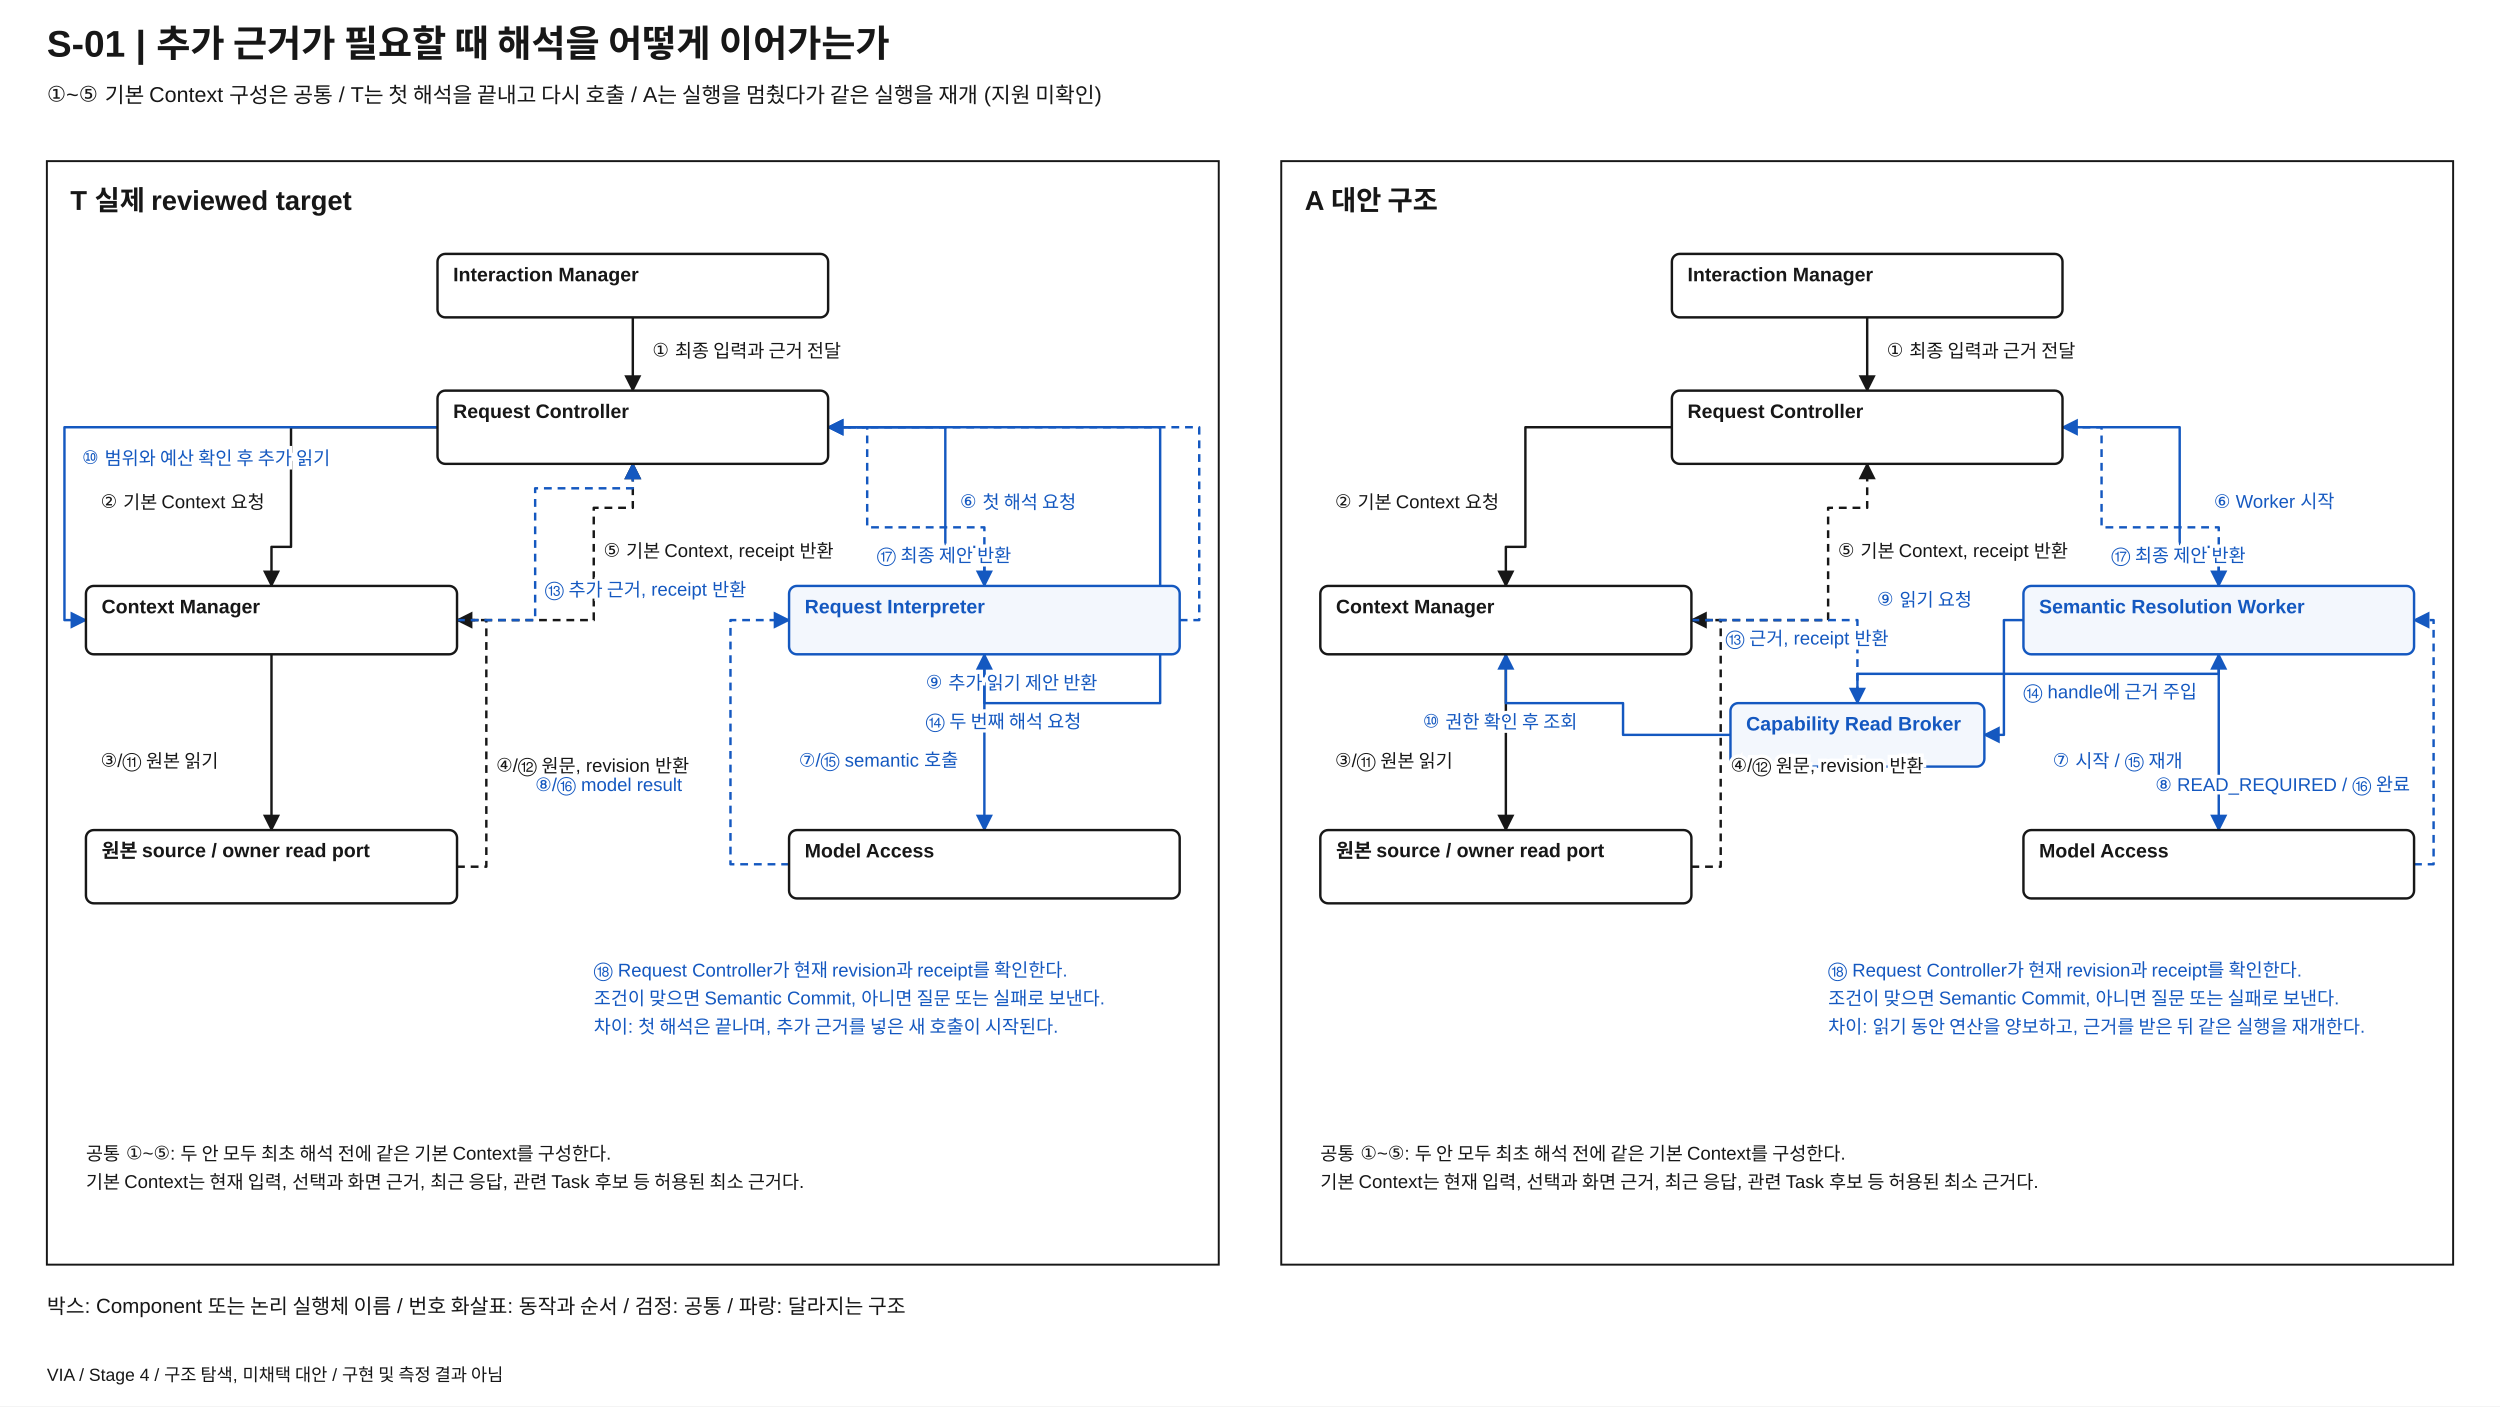
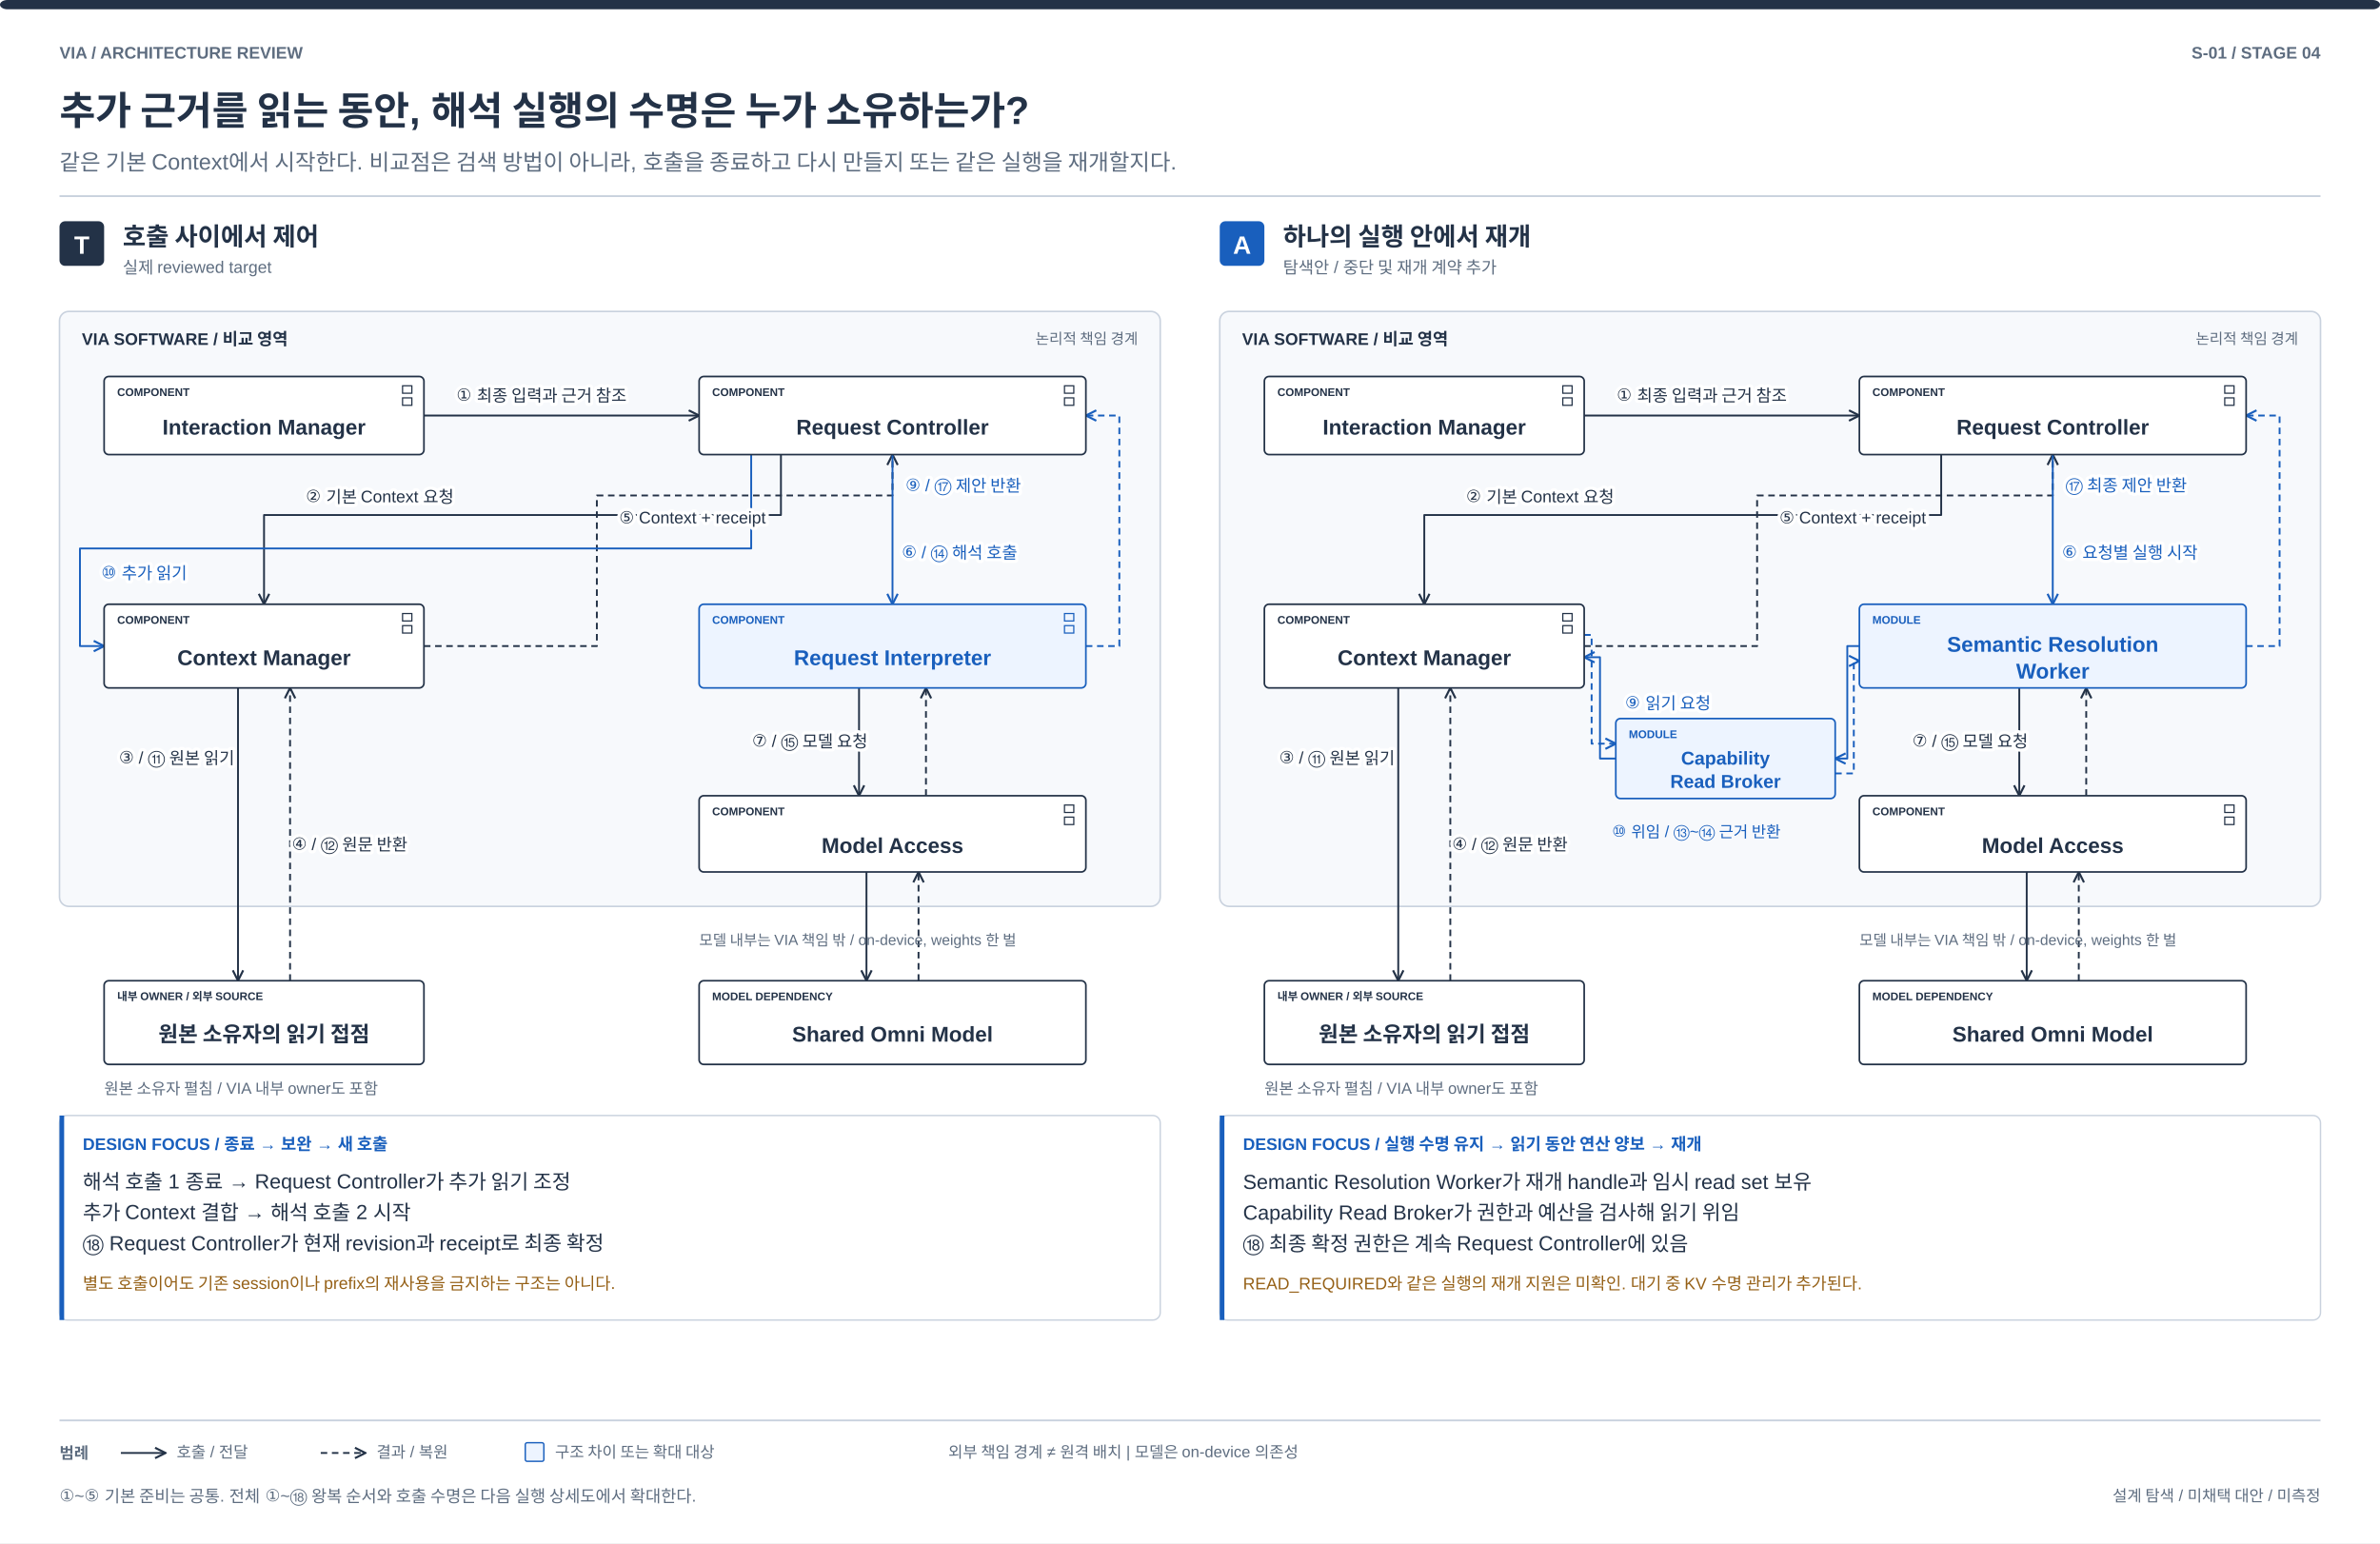
- <svg xmlns="http://www.w3.org/2000/svg" width="2560" height="1440" viewBox="0 0 2560 1440" role="img" aria-labelledby="title desc">
+ <svg xmlns="http://www.w3.org/2000/svg" width="2560" height="1660" viewBox="0 0 2560 1660" role="img" aria-labelledby="title">
  <defs>
-     <marker id="k" viewBox="0 0 10 10" refX="9" refY="5" markerWidth="7" markerHeight="7" orient="auto">
-       <path d="M0 0L10 5L0 10Z" fill="#171717" />
+     <marker id="a233247" viewBox="0 0 10 10" refX="9" refY="5" markerWidth="7" markerHeight="7" orient="auto-start-reverse">
+       <path d="M1 1L9 5L1 9" fill="none" stroke="#233247" stroke-width="1.6" />
    </marker>
-     <marker id="b" viewBox="0 0 10 10" refX="9" refY="5" markerWidth="7" markerHeight="7" orient="auto">
-       <path d="M0 0L10 5L0 10Z" fill="#1458C0" />
+     <marker id="a195FBD" viewBox="0 0 10 10" refX="9" refY="5" markerWidth="7" markerHeight="7" orient="auto-start-reverse">
+       <path d="M1 1L9 5L1 9" fill="none" stroke="#195FBD" stroke-width="1.6" />
    </marker>
  </defs>
-   <rect width="2560" height="1440" fill="white" />
+   <rect width="2560" height="1660" fill="white" />
  <g font-family="Arial, Apple SD Gothic Neo, Malgun Gothic, sans-serif">
-     <g id="panel0">
-       <rect x="48" y="165" width="1200" height="1130" rx="0" fill="#FFFFFF" stroke="#171717" stroke-width="2" />
-     </g>
-     <g id="panel1">
-       <rect x="1312" y="165" width="1200" height="1130" rx="0" fill="#FFFFFF" stroke="#171717" stroke-width="2" />
-     </g>
-     <polyline id="0-edge-input" points="648.0,325 648.0,400" fill="none" stroke="#171717" stroke-width="2.5" stroke-linejoin="round" marker-end="url(#k)" />
-     <polyline id="0-edge-base-request" points="448,437.5 298,437.5 298,560 278,560 278.0,600" fill="none" stroke="#171717" stroke-width="2.5" stroke-linejoin="round" marker-end="url(#k)" />
-     <polyline id="0-edge-source-read" points="278.0,670 278.0,850" fill="none" stroke="#171717" stroke-width="2.5" stroke-linejoin="round" marker-end="url(#k)" />
-     <polyline id="0-edge-source-return" points="468,887.5 498,887.5 498,635 468,635.0" fill="none" stroke="#171717" stroke-width="2.5" stroke-linejoin="round" marker-end="url(#k)" stroke-dasharray="8 6" />
-     <polyline id="0-edge-base-return" points="468,635.0 608,635 608,520 648,520 648.0,475" fill="none" stroke="#171717" stroke-width="2.5" stroke-linejoin="round" marker-end="url(#k)" stroke-dasharray="8 6" />
-     <polyline id="1-edge-input" points="1912.0,325 1912.0,400" fill="none" stroke="#171717" stroke-width="2.5" stroke-linejoin="round" marker-end="url(#k)" />
-     <polyline id="1-edge-base-request" points="1712,437.5 1562,437.5 1562,560 1542,560 1542.0,600" fill="none" stroke="#171717" stroke-width="2.5" stroke-linejoin="round" marker-end="url(#k)" />
-     <polyline id="1-edge-source-read" points="1542.0,670 1542.0,850" fill="none" stroke="#171717" stroke-width="2.5" stroke-linejoin="round" marker-end="url(#k)" />
-     <polyline id="1-edge-source-return" points="1732,887.5 1762,887.5 1762,635 1732,635.0" fill="none" stroke="#171717" stroke-width="2.5" stroke-linejoin="round" marker-end="url(#k)" stroke-dasharray="8 6" />
-     <polyline id="1-edge-base-return" points="1732,635.0 1872,635 1872,520 1912,520 1912.0,475" fill="none" stroke="#171717" stroke-width="2.5" stroke-linejoin="round" marker-end="url(#k)" stroke-dasharray="8 6" />
-     <polyline id="0-edge-first-call" points="848,437.5 968,437.5 968,560 1008,560 1008.0,600" fill="none" stroke="#1458C0" stroke-width="2.5" stroke-linejoin="round" marker-end="url(#b)" />
-     <polyline id="0-edge-model-call" points="1008.0,670 1008.0,850" fill="none" stroke="#1458C0" stroke-width="2.5" stroke-linejoin="round" marker-end="url(#b)" />
-     <polyline id="0-edge-model-return" points="808,885.0 748,885 748,635 808,635.0" fill="none" stroke="#1458C0" stroke-width="2.5" stroke-linejoin="round" marker-end="url(#b)" stroke-dasharray="8 6" />
-     <polyline id="0-edge-intermediate" points="1208,635.0 1228,635 1228,437.5 848,437.5" fill="none" stroke="#1458C0" stroke-width="2.5" stroke-linejoin="round" marker-end="url(#b)" stroke-dasharray="8 6" />
-     <polyline id="0-edge-extra-read" points="448,437.5 66,437.5 66,635 88,635.0" fill="none" stroke="#1458C0" stroke-width="2.5" stroke-linejoin="round" marker-end="url(#b)" />
-     <polyline id="0-edge-extra-return" points="468,635.0 548,635 548,500 648,500 648.0,475" fill="none" stroke="#1458C0" stroke-width="2.5" stroke-linejoin="round" marker-end="url(#b)" stroke-dasharray="8 6" />
-     <polyline id="0-edge-second-call" points="848,437.5 1188,437.5 1188,720 1008,720 1008.0,670" fill="none" stroke="#1458C0" stroke-width="2.5" stroke-linejoin="round" marker-end="url(#b)" />
-     <polyline id="0-edge-final" points="1008.0,600 1008,540 888,540 888,437.5 848,437.5" fill="none" stroke="#1458C0" stroke-width="2.5" stroke-linejoin="round" marker-end="url(#b)" stroke-dasharray="8 6" />
-     <polyline id="1-edge-start" points="2112,437.5 2232,437.5 2232,560 2272,560 2272.0,600" fill="none" stroke="#1458C0" stroke-width="2.5" stroke-linejoin="round" marker-end="url(#b)" />
-     <polyline id="1-edge-model-call" points="2272.0,670 2272.0,850" fill="none" stroke="#1458C0" stroke-width="2.5" stroke-linejoin="round" marker-end="url(#b)" />
-     <polyline id="1-edge-model-return" points="2472,885.0 2492,885 2492,635 2472,635.0" fill="none" stroke="#1458C0" stroke-width="2.5" stroke-linejoin="round" marker-end="url(#b)" stroke-dasharray="8 6" />
-     <polyline id="1-edge-read-request" points="2072,635.0 2052,635 2052,752.5 2032,752.5" fill="none" stroke="#1458C0" stroke-width="2.5" stroke-linejoin="round" marker-end="url(#b)" />
-     <polyline id="1-edge-broker-request" points="1772,752.5 1662,752.5 1662,720 1542,720 1542.0,670" fill="none" stroke="#1458C0" stroke-width="2.5" stroke-linejoin="round" marker-end="url(#b)" />
-     <polyline id="1-edge-broker-return" points="1732,635.0 1902,635 1902.0,720" fill="none" stroke="#1458C0" stroke-width="2.5" stroke-linejoin="round" marker-end="url(#b)" stroke-dasharray="8 6" />
-     <polyline id="1-edge-resume" points="1902.0,720 1902,690 2272,690 2272.0,670" fill="none" stroke="#1458C0" stroke-width="2.5" stroke-linejoin="round" marker-end="url(#b)" />
-     <polyline id="1-edge-final" points="2272.0,600 2272,540 2152,540 2152,437.5 2112,437.5" fill="none" stroke="#1458C0" stroke-width="2.5" stroke-linejoin="round" marker-end="url(#b)" stroke-dasharray="8 6" />
-     <g id="0-im">
-       <rect x="448" y="260" width="400" height="65" rx="8" fill="#FFFFFF" stroke="#171717" stroke-width="2.5" />
-       <text x="464" y="288" font-size="20" font-weight="700" fill="#171717">Interaction Manager</text>
-     </g>
-     <g id="0-rc">
-       <rect x="448" y="400" width="400" height="75" rx="8" fill="#FFFFFF" stroke="#171717" stroke-width="2.5" />
-       <text x="464" y="428" font-size="20" font-weight="700" fill="#171717">Request Controller</text>
-     </g>
-     <g id="0-cm">
-       <rect x="88" y="600" width="380" height="70" rx="8" fill="#FFFFFF" stroke="#171717" stroke-width="2.5" />
-       <text x="104" y="628" font-size="20" font-weight="700" fill="#171717">Context Manager</text>
-     </g>
-     <g id="0-src">
-       <rect x="88" y="850" width="380" height="75" rx="8" fill="#FFFFFF" stroke="#171717" stroke-width="2.5" />
-       <text x="104" y="878" font-size="20" font-weight="700" fill="#171717">원본 source / owner read port</text>
-     </g>
-     <g id="0-ma">
-       <rect x="808" y="850" width="400" height="70" rx="8" fill="#FFFFFF" stroke="#171717" stroke-width="2.5" />
-       <text x="824" y="878" font-size="20" font-weight="700" fill="#171717">Model Access</text>
-     </g>
-     <g id="1-im">
-       <rect x="1712" y="260" width="400" height="65" rx="8" fill="#FFFFFF" stroke="#171717" stroke-width="2.5" />
-       <text x="1728" y="288" font-size="20" font-weight="700" fill="#171717">Interaction Manager</text>
-     </g>
-     <g id="1-rc">
-       <rect x="1712" y="400" width="400" height="75" rx="8" fill="#FFFFFF" stroke="#171717" stroke-width="2.5" />
-       <text x="1728" y="428" font-size="20" font-weight="700" fill="#171717">Request Controller</text>
-     </g>
-     <g id="1-cm">
-       <rect x="1352" y="600" width="380" height="70" rx="8" fill="#FFFFFF" stroke="#171717" stroke-width="2.5" />
-       <text x="1368" y="628" font-size="20" font-weight="700" fill="#171717">Context Manager</text>
-     </g>
-     <g id="1-src">
-       <rect x="1352" y="850" width="380" height="75" rx="8" fill="#FFFFFF" stroke="#171717" stroke-width="2.5" />
-       <text x="1368" y="878" font-size="20" font-weight="700" fill="#171717">원본 source / owner read port</text>
-     </g>
-     <g id="1-ma">
-       <rect x="2072" y="850" width="400" height="70" rx="8" fill="#FFFFFF" stroke="#171717" stroke-width="2.5" />
-       <text x="2088" y="878" font-size="20" font-weight="700" fill="#171717">Model Access</text>
-     </g>
-     <g id="0-executor">
-       <rect x="808" y="600" width="400" height="70" rx="8" fill="#F3F7FD" stroke="#1458C0" stroke-width="2.5" />
-       <text x="824" y="628" font-size="20" font-weight="700" fill="#1458C0">Request Interpreter</text>
-     </g>
-     <g id="1-executor">
-       <rect x="2072" y="600" width="400" height="70" rx="8" fill="#F3F7FD" stroke="#1458C0" stroke-width="2.5" />
-       <text x="2088" y="628" font-size="20" font-weight="700" fill="#1458C0">Semantic Resolution Worker</text>
-     </g>
-     <g id="1-broker">
-       <rect x="1772" y="720" width="260" height="65" rx="8" fill="#F3F7FD" stroke="#1458C0" stroke-width="2.5" />
-       <text x="1788" y="748" font-size="20" font-weight="700" fill="#1458C0">Capability Read Broker</text>
-     </g>
-     <text x="668" y="365" font-size="19" fill="#171717" stroke="white" stroke-width="7" paint-order="stroke">① 최종 입력과 근거 전달</text>
-     <text x="103" y="520" font-size="19" fill="#171717" stroke="white" stroke-width="7" paint-order="stroke">② 기본 Context 요청</text>
-     <text x="103" y="785" font-size="19" fill="#171717" stroke="white" stroke-width="7" paint-order="stroke">③/⑪ 원본 읽기</text>
-     <text x="508" y="790" font-size="19" fill="#171717" stroke="white" stroke-width="7" paint-order="stroke">④/⑫ 원문, revision 반환</text>
-     <text x="618" y="570" font-size="19" fill="#171717" stroke="white" stroke-width="7" paint-order="stroke">⑤ 기본 Context, receipt 반환</text>
-     <text x="1932" y="365" font-size="19" fill="#171717" stroke="white" stroke-width="7" paint-order="stroke">① 최종 입력과 근거 전달</text>
-     <text x="1367" y="520" font-size="19" fill="#171717" stroke="white" stroke-width="7" paint-order="stroke">② 기본 Context 요청</text>
-     <text x="1367" y="785" font-size="19" fill="#171717" stroke="white" stroke-width="7" paint-order="stroke">③/⑪ 원본 읽기</text>
-     <text x="1772" y="790" font-size="19" fill="#171717" stroke="white" stroke-width="7" paint-order="stroke">④/⑫ 원문, revision 반환</text>
-     <text x="1882" y="570" font-size="19" fill="#171717" stroke="white" stroke-width="7" paint-order="stroke">⑤ 기본 Context, receipt 반환</text>
-     <text x="983" y="520" font-size="19" fill="#1458C0" stroke="white" stroke-width="7" paint-order="stroke">⑥ 첫 해석 요청</text>
-     <text x="818" y="785" font-size="19" fill="#1458C0" stroke="white" stroke-width="7" paint-order="stroke">⑦/⑮ semantic 호출</text>
-     <text x="548" y="810" font-size="19" fill="#1458C0" stroke="white" stroke-width="7" paint-order="stroke">⑧/⑯ model result</text>
-     <text x="948" y="705" font-size="19" fill="#1458C0" stroke="white" stroke-width="7" paint-order="stroke">⑨ 추가 읽기 제안 반환</text>
-     <text x="84" y="475" font-size="19" fill="#1458C0" stroke="white" stroke-width="7" paint-order="stroke">⑩ 범위와 예산 확인 후 추가 읽기</text>
-     <text x="558" y="610" font-size="19" fill="#1458C0" stroke="white" stroke-width="7" paint-order="stroke">⑬ 추가 근거, receipt 반환</text>
-     <text x="948" y="745" font-size="19" fill="#1458C0" stroke="white" stroke-width="7" paint-order="stroke">⑭ 두 번째 해석 요청</text>
-     <text x="898" y="575" font-size="19" fill="#1458C0" stroke="white" stroke-width="7" paint-order="stroke">⑰ 최종 제안 반환</text>
-     <text x="2267" y="520" font-size="19" fill="#1458C0" stroke="white" stroke-width="7" paint-order="stroke">⑥ Worker 시작</text>
-     <text x="2102" y="785" font-size="19" fill="#1458C0" stroke="white" stroke-width="7" paint-order="stroke">⑦ 시작 / ⑮ 재개</text>
-     <text x="2207" y="810" font-size="19" fill="#1458C0" stroke="white" stroke-width="7" paint-order="stroke">⑧ READ_REQUIRED / ⑯ 완료</text>
-     <text x="1922" y="620" font-size="19" fill="#1458C0" stroke="white" stroke-width="7" paint-order="stroke">⑨ 읽기 요청</text>
-     <text x="1457" y="745" font-size="19" fill="#1458C0" stroke="white" stroke-width="7" paint-order="stroke">⑩ 권한 확인 후 조회</text>
-     <text x="1767" y="660" font-size="19" fill="#1458C0" stroke="white" stroke-width="7" paint-order="stroke">⑬ 근거, receipt 반환</text>
-     <text x="2072" y="715" font-size="19" fill="#1458C0" stroke="white" stroke-width="7" paint-order="stroke">⑭ handle에 근거 주입</text>
-     <text x="2162" y="575" font-size="19" fill="#1458C0" stroke="white" stroke-width="7" paint-order="stroke">⑰ 최종 제안 반환</text>
-     <text x="48" y="58" font-size="38" font-weight="700" fill="#171717">S-01  |  추가 근거가 필요할 때 해석을 어떻게 이어가는가</text>
-     <text x="48" y="104" font-size="22" font-weight="400" fill="#171717">①~⑤ 기본 Context 구성은 공통 / T는 첫 해석을 끝내고 다시 호출 / A는 실행을 멈췄다가 같은 실행을 재개 (지원 미확인)</text>
-     <text x="48" y="1414" font-size="18" font-weight="400" fill="#171717">VIA / Stage 4 / 구조 탐색, 미채택 대안 / 구현 및 측정 결과 아님</text>
-     <text x="72" y="215" font-size="28" font-weight="700" fill="#171717">T  실제 reviewed target</text>
-     <text x="1336" y="215" font-size="28" font-weight="700" fill="#171717">A  대안 구조</text>
-     <text x="48" y="1345" font-size="21" font-weight="400" fill="#171717">박스: Component 또는 논리 실행체 이름 / 번호 화살표: 동작과 순서 / 검정: 공통 / 파랑: 달라지는 구조</text>
-     <text x="88" y="1188" font-size="19" font-weight="400" fill="#171717">공통 ①~⑤: 두 안 모두 최초 해석 전에 같은 기본 Context를 구성한다.</text>
-     <text x="88" y="1217" font-size="19" font-weight="400" fill="#171717">기본 Context는 현재 입력, 선택과 화면 근거, 최근 응답, 관련 Task 후보 등 허용된 최소 근거다.</text>
-     <text x="1352" y="1188" font-size="19" font-weight="400" fill="#171717">공통 ①~⑤: 두 안 모두 최초 해석 전에 같은 기본 Context를 구성한다.</text>
-     <text x="1352" y="1217" font-size="19" font-weight="400" fill="#171717">기본 Context는 현재 입력, 선택과 화면 근거, 최근 응답, 관련 Task 후보 등 허용된 최소 근거다.</text>
-     <text x="608" y="1000" font-size="19" font-weight="400" fill="#1458C0">⑱ Request Controller가 현재 revision과 receipt를 확인한다.</text>
-     <text x="608" y="1029" font-size="19" font-weight="400" fill="#1458C0">조건이 맞으면 Semantic Commit, 아니면 질문 또는 실패로 보낸다.</text>
-     <text x="608" y="1058" font-size="19" font-weight="400" fill="#1458C0">차이: 첫 해석은 끝나며, 추가 근거를 넣은 새 호출이 시작된다.</text>
-     <text x="1872" y="1000" font-size="19" font-weight="400" fill="#1458C0">⑱ Request Controller가 현재 revision과 receipt를 확인한다.</text>
-     <text x="1872" y="1029" font-size="19" font-weight="400" fill="#1458C0">조건이 맞으면 Semantic Commit, 아니면 질문 또는 실패로 보낸다.</text>
-     <text x="1872" y="1058" font-size="19" font-weight="400" fill="#1458C0">차이: 읽기 동안 연산을 양보하고, 근거를 받은 뒤 같은 실행을 재개한다.</text>
+     <rect id="e1" x="0" y="0" width="2560" height="10" rx="8" fill="#233247" stroke="none" stroke-width="1.5" />
+     <rect id="e7" x="64" y="238" width="48" height="48" rx="6" fill="#233247" stroke="none" stroke-width="1.5" />
+     <rect id="0-via" x="64" y="335" width="1184" height="640" rx="10" fill="#F7F9FC" stroke="#C9D2DE" stroke-width="1.7" />
+     <rect id="e44" x="64" y="1200" width="1184" height="220" rx="8" fill="white" stroke="#C9D2DE" stroke-width="1.5" />
+     <rect id="e45" x="64" y="1200" width="5" height="220" rx="0" fill="#195FBD" stroke="none" stroke-width="1.5" />
+     <rect id="e49" x="1312" y="238" width="48" height="48" rx="6" fill="#195FBD" stroke="none" stroke-width="1.5" />
+     <rect id="1-via" x="1312" y="335" width="1184" height="640" rx="10" fill="#F7F9FC" stroke="#C9D2DE" stroke-width="1.7" />
+     <rect id="e91" x="1312" y="1200" width="1184" height="220" rx="8" fill="white" stroke="#C9D2DE" stroke-width="1.5" />
+     <rect id="e92" x="1312" y="1200" width="5" height="220" rx="0" fill="#195FBD" stroke="none" stroke-width="1.5" />
+     <rect id="e102" x="565" y="1552" width="20" height="20" rx="2" fill="#EDF4FF" stroke="#195FBD" stroke-width="1.5" />
+     <polyline id="e6" points="64,211 2496,211" fill="none" stroke="#C9D2DE" stroke-width="2" stroke-linejoin="round" />
+     <polyline id="e20" points="456,447.0 752,447.0" fill="none" stroke="#233247" stroke-width="2" stroke-linejoin="round" marker-end="url(#a233247)" />
+     <polyline id="e22" points="840.0,489 840,554 284,554 284.0,650" fill="none" stroke="#233247" stroke-width="2" stroke-linejoin="round" marker-end="url(#a233247)" />
+     <polyline id="e24" points="456,695.0 642,695 642,533 960,533 960.0,489" fill="none" stroke="#233247" stroke-width="2" stroke-linejoin="round" stroke-dasharray="7 5" marker-end="url(#a233247)" />
+     <polyline id="e26" points="960.0,489 960.0,650" fill="none" stroke="#195FBD" stroke-width="2" stroke-linejoin="round" marker-end="url(#a195FBD)" />
+     <polyline id="e28" points="1168,695.0 1204,695 1204,447 1168,447.0" fill="none" stroke="#195FBD" stroke-width="2" stroke-linejoin="round" stroke-dasharray="7 5" marker-end="url(#a195FBD)" />
+     <polyline id="e30" points="924.0,740 924.0,856" fill="none" stroke="#233247" stroke-width="2" stroke-linejoin="round" marker-end="url(#a233247)" />
+     <polyline id="e32" points="996.0,856 996.0,740" fill="none" stroke="#233247" stroke-width="2" stroke-linejoin="round" stroke-dasharray="7 5" marker-end="url(#a233247)" />
+     <polyline id="e35" points="256.0,740 256.0,1055" fill="none" stroke="#233247" stroke-width="2" stroke-linejoin="round" marker-end="url(#a233247)" />
+     <polyline id="e37" points="312.0,1055 312.0,740" fill="none" stroke="#233247" stroke-width="2" stroke-linejoin="round" stroke-dasharray="7 5" marker-end="url(#a233247)" />
+     <polyline id="e39" points="932.0,938 932.0,1055" fill="none" stroke="#233247" stroke-width="2" stroke-linejoin="round" marker-end="url(#a233247)" />
+     <polyline id="e40" points="988.0,1055 988.0,938" fill="none" stroke="#233247" stroke-width="2" stroke-linejoin="round" stroke-dasharray="7 5" marker-end="url(#a233247)" />
+     <polyline id="e42" points="808.0,489 808,590 86,590 86,695 112,695.0" fill="none" stroke="#195FBD" stroke-width="2" stroke-linejoin="round" marker-end="url(#a195FBD)" />
+     <polyline id="e62" points="1704,447.0 2000,447.0" fill="none" stroke="#233247" stroke-width="2" stroke-linejoin="round" marker-end="url(#a233247)" />
+     <polyline id="e64" points="2088.0,489 2088,554 1532,554 1532.0,650" fill="none" stroke="#233247" stroke-width="2" stroke-linejoin="round" marker-end="url(#a233247)" />
+     <polyline id="e66" points="1704,695.0 1890,695 1890,533 2208,533 2208.0,489" fill="none" stroke="#233247" stroke-width="2" stroke-linejoin="round" stroke-dasharray="7 5" marker-end="url(#a233247)" />
+     <polyline id="e68" points="2208.0,489 2208.0,650" fill="none" stroke="#195FBD" stroke-width="2" stroke-linejoin="round" marker-end="url(#a195FBD)" />
+     <polyline id="e70" points="2416,695.0 2452,695 2452,447 2416,447.0" fill="none" stroke="#195FBD" stroke-width="2" stroke-linejoin="round" stroke-dasharray="7 5" marker-end="url(#a195FBD)" />
+     <polyline id="e72" points="2172.0,740 2172.0,856" fill="none" stroke="#233247" stroke-width="2" stroke-linejoin="round" marker-end="url(#a233247)" />
+     <polyline id="e74" points="2244.0,856 2244.0,740" fill="none" stroke="#233247" stroke-width="2" stroke-linejoin="round" stroke-dasharray="7 5" marker-end="url(#a233247)" />
+     <polyline id="e77" points="1504.0,740 1504.0,1055" fill="none" stroke="#233247" stroke-width="2" stroke-linejoin="round" marker-end="url(#a233247)" />
+     <polyline id="e79" points="1560.0,1055 1560.0,740" fill="none" stroke="#233247" stroke-width="2" stroke-linejoin="round" stroke-dasharray="7 5" marker-end="url(#a233247)" />
+     <polyline id="e81" points="2180.0,938 2180.0,1055" fill="none" stroke="#233247" stroke-width="2" stroke-linejoin="round" marker-end="url(#a233247)" />
+     <polyline id="e82" points="2236.0,1055 2236.0,938" fill="none" stroke="#233247" stroke-width="2" stroke-linejoin="round" stroke-dasharray="7 5" marker-end="url(#a233247)" />
+     <polyline id="e85" points="2000,695.0 1987,695 1987,816 1974,816.0" fill="none" stroke="#195FBD" stroke-width="2" stroke-linejoin="round" marker-end="url(#a195FBD)" />
+     <polyline id="e87" points="1738,816.0 1721,816 1721,707 1704,707.0" fill="none" stroke="#195FBD" stroke-width="2" stroke-linejoin="round" marker-end="url(#a195FBD)" />
+     <polyline id="e88" points="1704,683.0 1712,683 1712,800 1738,800.0" fill="none" stroke="#195FBD" stroke-width="2" stroke-linejoin="round" stroke-dasharray="7 5" marker-end="url(#a195FBD)" />
+     <polyline id="e89" points="1974,832.0 1994,832 1994,711 2000,711.0" fill="none" stroke="#195FBD" stroke-width="2" stroke-linejoin="round" stroke-dasharray="7 5" marker-end="url(#a195FBD)" />
+     <polyline id="e96" points="64,1528 2496,1528" fill="none" stroke="#C9D2DE" stroke-width="2" stroke-linejoin="round" />
+     <polyline id="e98" points="130,1563 178,1563" fill="none" stroke="#233247" stroke-width="2" stroke-linejoin="round" marker-end="url(#a233247)" />
+     <polyline id="e100" points="345,1563 393,1563" fill="none" stroke="#233247" stroke-width="2" stroke-linejoin="round" stroke-dasharray="7 5" marker-end="url(#a233247)" />
+     <g id="0-im" data-node="true">
+       <rect x="112" y="405" width="344" height="84" rx="5" fill="white" stroke="#233247" stroke-width="1.8" />
+       <text x="126" y="426.0" text-anchor="start" font-size="12" font-weight="700" fill="#233247">COMPONENT</text>
+       <path d="M433 415h10v8h-10z M433 428h10v8h-10z" fill="white" stroke="#233247" stroke-width="1.3" />
+       <text x="284.0" y="467.5" text-anchor="middle" font-size="23" font-weight="700" fill="#233247">Interaction Manager</text>
+     </g>
+     <g id="0-rc" data-node="true">
+       <rect x="752" y="405" width="416" height="84" rx="5" fill="white" stroke="#233247" stroke-width="1.8" />
+       <text x="766" y="426.0" text-anchor="start" font-size="12" font-weight="700" fill="#233247">COMPONENT</text>
+       <path d="M1145 415h10v8h-10z M1145 428h10v8h-10z" fill="white" stroke="#233247" stroke-width="1.3" />
+       <text x="960.0" y="467.5" text-anchor="middle" font-size="23" font-weight="700" fill="#233247">Request Controller</text>
+     </g>
+     <g id="0-cm" data-node="true">
+       <rect x="112" y="650" width="344" height="90" rx="5" fill="white" stroke="#233247" stroke-width="1.8" />
+       <text x="126" y="671.0" text-anchor="start" font-size="12" font-weight="700" fill="#233247">COMPONENT</text>
+       <path d="M433 660h10v8h-10z M433 673h10v8h-10z" fill="white" stroke="#233247" stroke-width="1.3" />
+       <text x="284.0" y="715.5" text-anchor="middle" font-size="23" font-weight="700" fill="#233247">Context Manager</text>
+     </g>
+     <g id="0-exec" data-node="true">
+       <rect x="752" y="650" width="416" height="90" rx="5" fill="#EDF4FF" stroke="#195FBD" stroke-width="1.8" />
+       <text x="766" y="671.0" text-anchor="start" font-size="12" font-weight="700" fill="#195FBD">COMPONENT</text>
+       <path d="M1145 660h10v8h-10z M1145 673h10v8h-10z" fill="#EDF4FF" stroke="#195FBD" stroke-width="1.3" />
+       <text x="960.0" y="715.5" text-anchor="middle" font-size="23" font-weight="700" fill="#195FBD">Request Interpreter</text>
+     </g>
+     <g id="0-ma" data-node="true">
+       <rect x="752" y="856" width="416" height="82" rx="5" fill="white" stroke="#233247" stroke-width="1.8" />
+       <text x="766" y="877.0" text-anchor="start" font-size="12" font-weight="700" fill="#233247">COMPONENT</text>
+       <path d="M1145 866h10v8h-10z M1145 879h10v8h-10z" fill="white" stroke="#233247" stroke-width="1.3" />
+       <text x="960.0" y="917.5" text-anchor="middle" font-size="23" font-weight="700" fill="#233247">Model Access</text>
+     </g>
+     <g id="0-source" data-node="true">
+       <rect x="112" y="1055" width="344" height="90" rx="5" fill="white" stroke="#233247" stroke-width="1.8" />
+       <text x="126" y="1076.0" text-anchor="start" font-size="12" font-weight="700" fill="#233247">내부 OWNER / 외부 SOURCE</text>
+       <text x="284.0" y="1120.5" text-anchor="middle" font-size="23" font-weight="700" fill="#233247">원본 소유자의 읽기 접점</text>
+     </g>
+     <g id="0-model" data-node="true">
+       <rect x="752" y="1055" width="416" height="90" rx="5" fill="white" stroke="#233247" stroke-width="1.8" />
+       <text x="766" y="1076.0" text-anchor="start" font-size="12" font-weight="700" fill="#233247">MODEL DEPENDENCY</text>
+       <text x="960.0" y="1120.5" text-anchor="middle" font-size="23" font-weight="700" fill="#233247">Shared Omni Model</text>
+     </g>
+     <g id="1-im" data-node="true">
+       <rect x="1360" y="405" width="344" height="84" rx="5" fill="white" stroke="#233247" stroke-width="1.8" />
+       <text x="1374" y="426.0" text-anchor="start" font-size="12" font-weight="700" fill="#233247">COMPONENT</text>
+       <path d="M1681 415h10v8h-10z M1681 428h10v8h-10z" fill="white" stroke="#233247" stroke-width="1.3" />
+       <text x="1532.0" y="467.5" text-anchor="middle" font-size="23" font-weight="700" fill="#233247">Interaction Manager</text>
+     </g>
+     <g id="1-rc" data-node="true">
+       <rect x="2000" y="405" width="416" height="84" rx="5" fill="white" stroke="#233247" stroke-width="1.8" />
+       <text x="2014" y="426.0" text-anchor="start" font-size="12" font-weight="700" fill="#233247">COMPONENT</text>
+       <path d="M2393 415h10v8h-10z M2393 428h10v8h-10z" fill="white" stroke="#233247" stroke-width="1.3" />
+       <text x="2208.0" y="467.5" text-anchor="middle" font-size="23" font-weight="700" fill="#233247">Request Controller</text>
+     </g>
+     <g id="1-cm" data-node="true">
+       <rect x="1360" y="650" width="344" height="90" rx="5" fill="white" stroke="#233247" stroke-width="1.8" />
+       <text x="1374" y="671.0" text-anchor="start" font-size="12" font-weight="700" fill="#233247">COMPONENT</text>
+       <path d="M1681 660h10v8h-10z M1681 673h10v8h-10z" fill="white" stroke="#233247" stroke-width="1.3" />
+       <text x="1532.0" y="715.5" text-anchor="middle" font-size="23" font-weight="700" fill="#233247">Context Manager</text>
+     </g>
+     <g id="1-exec" data-node="true">
+       <rect x="2000" y="650" width="416" height="90" rx="5" fill="#EDF4FF" stroke="#195FBD" stroke-width="1.8" />
+       <text x="2014" y="671.0" text-anchor="start" font-size="12" font-weight="700" fill="#195FBD">MODULE</text>
+       <text x="2208.0" y="701.125" text-anchor="middle" font-size="23" font-weight="700" fill="#195FBD">Semantic Resolution</text>
+       <text x="2208.0" y="729.875" text-anchor="middle" font-size="23" font-weight="700" fill="#195FBD">Worker</text>
+     </g>
+     <g id="1-ma" data-node="true">
+       <rect x="2000" y="856" width="416" height="82" rx="5" fill="white" stroke="#233247" stroke-width="1.8" />
+       <text x="2014" y="877.0" text-anchor="start" font-size="12" font-weight="700" fill="#233247">COMPONENT</text>
+       <path d="M2393 866h10v8h-10z M2393 879h10v8h-10z" fill="white" stroke="#233247" stroke-width="1.3" />
+       <text x="2208.0" y="917.5" text-anchor="middle" font-size="23" font-weight="700" fill="#233247">Model Access</text>
+     </g>
+     <g id="1-source" data-node="true">
+       <rect x="1360" y="1055" width="344" height="90" rx="5" fill="white" stroke="#233247" stroke-width="1.8" />
+       <text x="1374" y="1076.0" text-anchor="start" font-size="12" font-weight="700" fill="#233247">내부 OWNER / 외부 SOURCE</text>
+       <text x="1532.0" y="1120.5" text-anchor="middle" font-size="23" font-weight="700" fill="#233247">원본 소유자의 읽기 접점</text>
+     </g>
+     <g id="1-model" data-node="true">
+       <rect x="2000" y="1055" width="416" height="90" rx="5" fill="white" stroke="#233247" stroke-width="1.8" />
+       <text x="2014" y="1076.0" text-anchor="start" font-size="12" font-weight="700" fill="#233247">MODEL DEPENDENCY</text>
+       <text x="2208.0" y="1120.5" text-anchor="middle" font-size="23" font-weight="700" fill="#233247">Shared Omni Model</text>
+     </g>
+     <g id="1-broker" data-node="true">
+       <rect x="1738" y="773" width="236" height="86" rx="5" fill="#EDF4FF" stroke="#195FBD" stroke-width="1.8" />
+       <text x="1752" y="794.0" text-anchor="start" font-size="12" font-weight="700" fill="#195FBD">MODULE</text>
+       <text x="1856.0" y="822.5" text-anchor="middle" font-size="20" font-weight="700" fill="#195FBD">Capability</text>
+       <text x="1856.0" y="847.5" text-anchor="middle" font-size="20" font-weight="700" fill="#195FBD">Read Broker</text>
+     </g>
+     <g id="e2">
+       <text x="64" y="63.0" text-anchor="start" font-size="18" font-weight="700" fill="#5E6D80">VIA  /  ARCHITECTURE REVIEW</text>
+     </g>
+     <g id="e3">
+       <text x="2496" y="63.0" text-anchor="end" font-size="18" font-weight="700" fill="#5E6D80">S-01   /   STAGE 04</text>
+     </g>
+     <g id="e4">
+       <text x="64" y="134.0" text-anchor="start" font-size="42" font-weight="700" fill="#233247">추가 근거를 읽는 동안, 해석 실행의 수명은 누가 소유하는가?</text>
+     </g>
+     <g id="e5">
+       <text x="64" y="183.0" text-anchor="start" font-size="24" font-weight="400" fill="#5E6D80">같은 기본 Context에서 시작한다. 비교점은 검색 방법이 아니라, 호출을 종료하고 다시 만들지 또는 같은 실행을 재개할지다.</text>
+     </g>
+     <g id="e8">
+       <text x="88" y="273.0" text-anchor="middle" font-size="27" font-weight="700" fill="white">T</text>
+     </g>
+     <g id="e9">
+       <text x="132" y="264.0" text-anchor="start" font-size="27" font-weight="700" fill="#233247">호출 사이에서 제어</text>
+     </g>
+     <g id="e10">
+       <text x="132" y="294.0" text-anchor="start" font-size="18" font-weight="400" fill="#5E6D80">실제 reviewed target</text>
+     </g>
+     <g id="e12">
+       <text x="88" y="371.0" text-anchor="start" font-size="18" font-weight="700" fill="#233247">VIA SOFTWARE / 비교 영역</text>
+     </g>
+     <g id="e13">
+       <text x="1224" y="370.0" text-anchor="end" font-size="16" font-weight="400" fill="#5E6D80">논리적 책임 경계</text>
+     </g>
+     <g id="e14">
+       <text x="112" y="1177.0" text-anchor="start" font-size="17" font-weight="400" fill="#5E6D80">원본 소유자 펼침 / VIA 내부 owner도 포함</text>
+     </g>
+     <g id="e21" paint-order="stroke" stroke="white" stroke-width="7" stroke-linejoin="round">
+       <text x="491" y="431.0" text-anchor="start" font-size="18" font-weight="400" fill="#233247">① 최종 입력과 근거 참조</text>
+     </g>
+     <g id="e23" paint-order="stroke" stroke="white" stroke-width="7" stroke-linejoin="round">
+       <text x="329" y="540.0" text-anchor="start" font-size="18" font-weight="400" fill="#233247">② 기본 Context 요청</text>
+     </g>
+     <g id="e25" paint-order="stroke" stroke="white" stroke-width="7" stroke-linejoin="round">
+       <text x="666" y="563.0" text-anchor="start" font-size="18" font-weight="400" fill="#233247">⑤ Context + receipt</text>
+     </g>
+     <g id="e27" paint-order="stroke" stroke="white" stroke-width="7" stroke-linejoin="round">
+       <text x="970" y="600.0" text-anchor="start" font-size="18" font-weight="400" fill="#195FBD">⑥ / ⑭ 해석 호출</text>
+     </g>
+     <g id="e29" paint-order="stroke" stroke="white" stroke-width="7" stroke-linejoin="round">
+       <text x="974" y="528.0" text-anchor="start" font-size="18" font-weight="400" fill="#195FBD">⑨ / ⑰ 제안 반환</text>
+     </g>
+     <g id="e31" paint-order="stroke" stroke="white" stroke-width="7" stroke-linejoin="round">
+       <text x="809" y="803.0" text-anchor="start" font-size="18" font-weight="400" fill="#233247">⑦ / ⑮ 모델 요청</text>
+     </g>
+     <g id="e36" paint-order="stroke" stroke="white" stroke-width="7" stroke-linejoin="round">
+       <text x="128" y="821.0" text-anchor="start" font-size="18" font-weight="400" fill="#233247">③ / ⑪ 원본 읽기</text>
+     </g>
+     <g id="e38" paint-order="stroke" stroke="white" stroke-width="7" stroke-linejoin="round">
+       <text x="314" y="914.0" text-anchor="start" font-size="18" font-weight="400" fill="#233247">④ / ⑫ 원문 반환</text>
+     </g>
+     <g id="e41">
+       <text x="752" y="1017.0" text-anchor="start" font-size="16" font-weight="400" fill="#5E6D80">모델 내부는 VIA 책임 밖 / on-device, weights 한 벌</text>
+     </g>
+     <g id="e43" paint-order="stroke" stroke="white" stroke-width="7" stroke-linejoin="round">
+       <text x="109" y="622.0" text-anchor="start" font-size="18" font-weight="400" fill="#195FBD">⑩ 추가 읽기</text>
+     </g>
+     <g id="e46">
+       <text x="89" y="1237.0" text-anchor="start" font-size="18" font-weight="700" fill="#195FBD">DESIGN FOCUS  /  종료 → 보완 → 새 호출</text>
+     </g>
+     <g id="e47">
+       <text x="89" y="1279" text-anchor="start" font-size="22" font-weight="400" fill="#233247">해석 호출 1 종료 → Request Controller가 추가 읽기 조정</text>
+       <text x="89" y="1312" text-anchor="start" font-size="22" font-weight="400" fill="#233247">추가 Context 결합 → 해석 호출 2 시작</text>
+       <text x="89" y="1345" text-anchor="start" font-size="22" font-weight="400" fill="#233247">⑱ Request Controller가 현재 revision과 receipt로 최종 확정</text>
+     </g>
+     <g id="e48">
+       <text x="89" y="1387.0" text-anchor="start" font-size="18" font-weight="400" fill="#956016">별도 호출이어도 기존 session이나 prefix의 재사용을 금지하는 구조는 아니다.</text>
+     </g>
+     <g id="e50">
+       <text x="1336" y="273.0" text-anchor="middle" font-size="27" font-weight="700" fill="white">A</text>
+     </g>
+     <g id="e51">
+       <text x="1380" y="264.0" text-anchor="start" font-size="27" font-weight="700" fill="#233247">하나의 실행 안에서 재개</text>
+     </g>
+     <g id="e52">
+       <text x="1380" y="294.0" text-anchor="start" font-size="18" font-weight="400" fill="#5E6D80">탐색안 / 중단 및 재개 계약 추가</text>
+     </g>
+     <g id="e54">
+       <text x="1336" y="371.0" text-anchor="start" font-size="18" font-weight="700" fill="#233247">VIA SOFTWARE / 비교 영역</text>
+     </g>
+     <g id="e55">
+       <text x="2472" y="370.0" text-anchor="end" font-size="16" font-weight="400" fill="#5E6D80">논리적 책임 경계</text>
+     </g>
+     <g id="e56">
+       <text x="1360" y="1177.0" text-anchor="start" font-size="17" font-weight="400" fill="#5E6D80">원본 소유자 펼침 / VIA 내부 owner도 포함</text>
+     </g>
+     <g id="e63" paint-order="stroke" stroke="white" stroke-width="7" stroke-linejoin="round">
+       <text x="1739" y="431.0" text-anchor="start" font-size="18" font-weight="400" fill="#233247">① 최종 입력과 근거 참조</text>
+     </g>
+     <g id="e65" paint-order="stroke" stroke="white" stroke-width="7" stroke-linejoin="round">
+       <text x="1577" y="540.0" text-anchor="start" font-size="18" font-weight="400" fill="#233247">② 기본 Context 요청</text>
+     </g>
+     <g id="e67" paint-order="stroke" stroke="white" stroke-width="7" stroke-linejoin="round">
+       <text x="1914" y="563.0" text-anchor="start" font-size="18" font-weight="400" fill="#233247">⑤ Context + receipt</text>
+     </g>
+     <g id="e69" paint-order="stroke" stroke="white" stroke-width="7" stroke-linejoin="round">
+       <text x="2218" y="600.0" text-anchor="start" font-size="18" font-weight="400" fill="#195FBD">⑥ 요청별 실행 시작</text>
+     </g>
+     <g id="e71" paint-order="stroke" stroke="white" stroke-width="7" stroke-linejoin="round">
+       <text x="2222" y="528.0" text-anchor="start" font-size="18" font-weight="400" fill="#195FBD">⑰ 최종 제안 반환</text>
+     </g>
+     <g id="e73" paint-order="stroke" stroke="white" stroke-width="7" stroke-linejoin="round">
+       <text x="2057" y="803.0" text-anchor="start" font-size="18" font-weight="400" fill="#233247">⑦ / ⑮ 모델 요청</text>
+     </g>
+     <g id="e78" paint-order="stroke" stroke="white" stroke-width="7" stroke-linejoin="round">
+       <text x="1376" y="821.0" text-anchor="start" font-size="18" font-weight="400" fill="#233247">③ / ⑪ 원본 읽기</text>
+     </g>
+     <g id="e80" paint-order="stroke" stroke="white" stroke-width="7" stroke-linejoin="round">
+       <text x="1562" y="914.0" text-anchor="start" font-size="18" font-weight="400" fill="#233247">④ / ⑫ 원문 반환</text>
+     </g>
+     <g id="e83">
+       <text x="2000" y="1017.0" text-anchor="start" font-size="16" font-weight="400" fill="#5E6D80">모델 내부는 VIA 책임 밖 / on-device, weights 한 벌</text>
+     </g>
+     <g id="e86" paint-order="stroke" stroke="white" stroke-width="7" stroke-linejoin="round">
+       <text x="1748" y="762.0" text-anchor="start" font-size="18" font-weight="400" fill="#195FBD">⑨ 읽기 요청</text>
+     </g>
+     <g id="e90">
+       <text x="1734" y="900.0" text-anchor="start" font-size="17" font-weight="400" fill="#195FBD">⑩ 위임 / ⑬~⑭ 근거 반환</text>
+     </g>
+     <g id="e93">
+       <text x="1337" y="1237.0" text-anchor="start" font-size="18" font-weight="700" fill="#195FBD">DESIGN FOCUS  /  실행 수명 유지 → 읽기 동안 연산 양보 → 재개</text>
+     </g>
+     <g id="e94">
+       <text x="1337" y="1279" text-anchor="start" font-size="22" font-weight="400" fill="#233247">Semantic Resolution Worker가 재개 handle과 임시 read set 보유</text>
+       <text x="1337" y="1312" text-anchor="start" font-size="22" font-weight="400" fill="#233247">Capability Read Broker가 권한과 예산을 검사해 읽기 위임</text>
+       <text x="1337" y="1345" text-anchor="start" font-size="22" font-weight="400" fill="#233247">⑱ 최종 확정 권한은 계속 Request Controller에 있음</text>
+     </g>
+     <g id="e95">
+       <text x="1337" y="1387.0" text-anchor="start" font-size="18" font-weight="400" fill="#956016">READ_REQUIRED와 같은 실행의 재개 지원은 미확인. 대기 중 KV 수명 관리가 추가된다.</text>
+     </g>
+     <g id="e97">
+       <text x="64" y="1569.0" text-anchor="start" font-size="17" font-weight="700" fill="#5E6D80">범례</text>
+     </g>
+     <g id="e99">
+       <text x="190" y="1568.0" text-anchor="start" font-size="17" font-weight="400" fill="#5E6D80">호출 / 전달</text>
+     </g>
+     <g id="e101">
+       <text x="405" y="1568.0" text-anchor="start" font-size="17" font-weight="400" fill="#5E6D80">결과 / 복원</text>
+     </g>
+     <g id="e103">
+       <text x="597" y="1568.0" text-anchor="start" font-size="17" font-weight="400" fill="#5E6D80">구조 차이 또는 확대 대상</text>
+     </g>
+     <g id="e104">
+       <text x="1020" y="1568.0" text-anchor="start" font-size="17" font-weight="400" fill="#5E6D80">외부 책임 경계 ≠ 원격 배치  |  모델은 on-device 의존성</text>
+     </g>
+     <g id="e105">
+       <text x="64" y="1615.0" text-anchor="start" font-size="18" font-weight="400" fill="#5E6D80">①~⑤ 기본 준비는 공통. 전체 ①~⑱ 왕복 순서와 호출 수명은 다음 실행 상세도에서 확대한다.</text>
+     </g>
+     <g id="e106">
+       <text x="2496" y="1615.0" text-anchor="end" font-size="17" font-weight="400" fill="#5E6D80">설계 탐색  /  미채택 대안  /  미측정</text>
+     </g>
  </g>
</svg>
